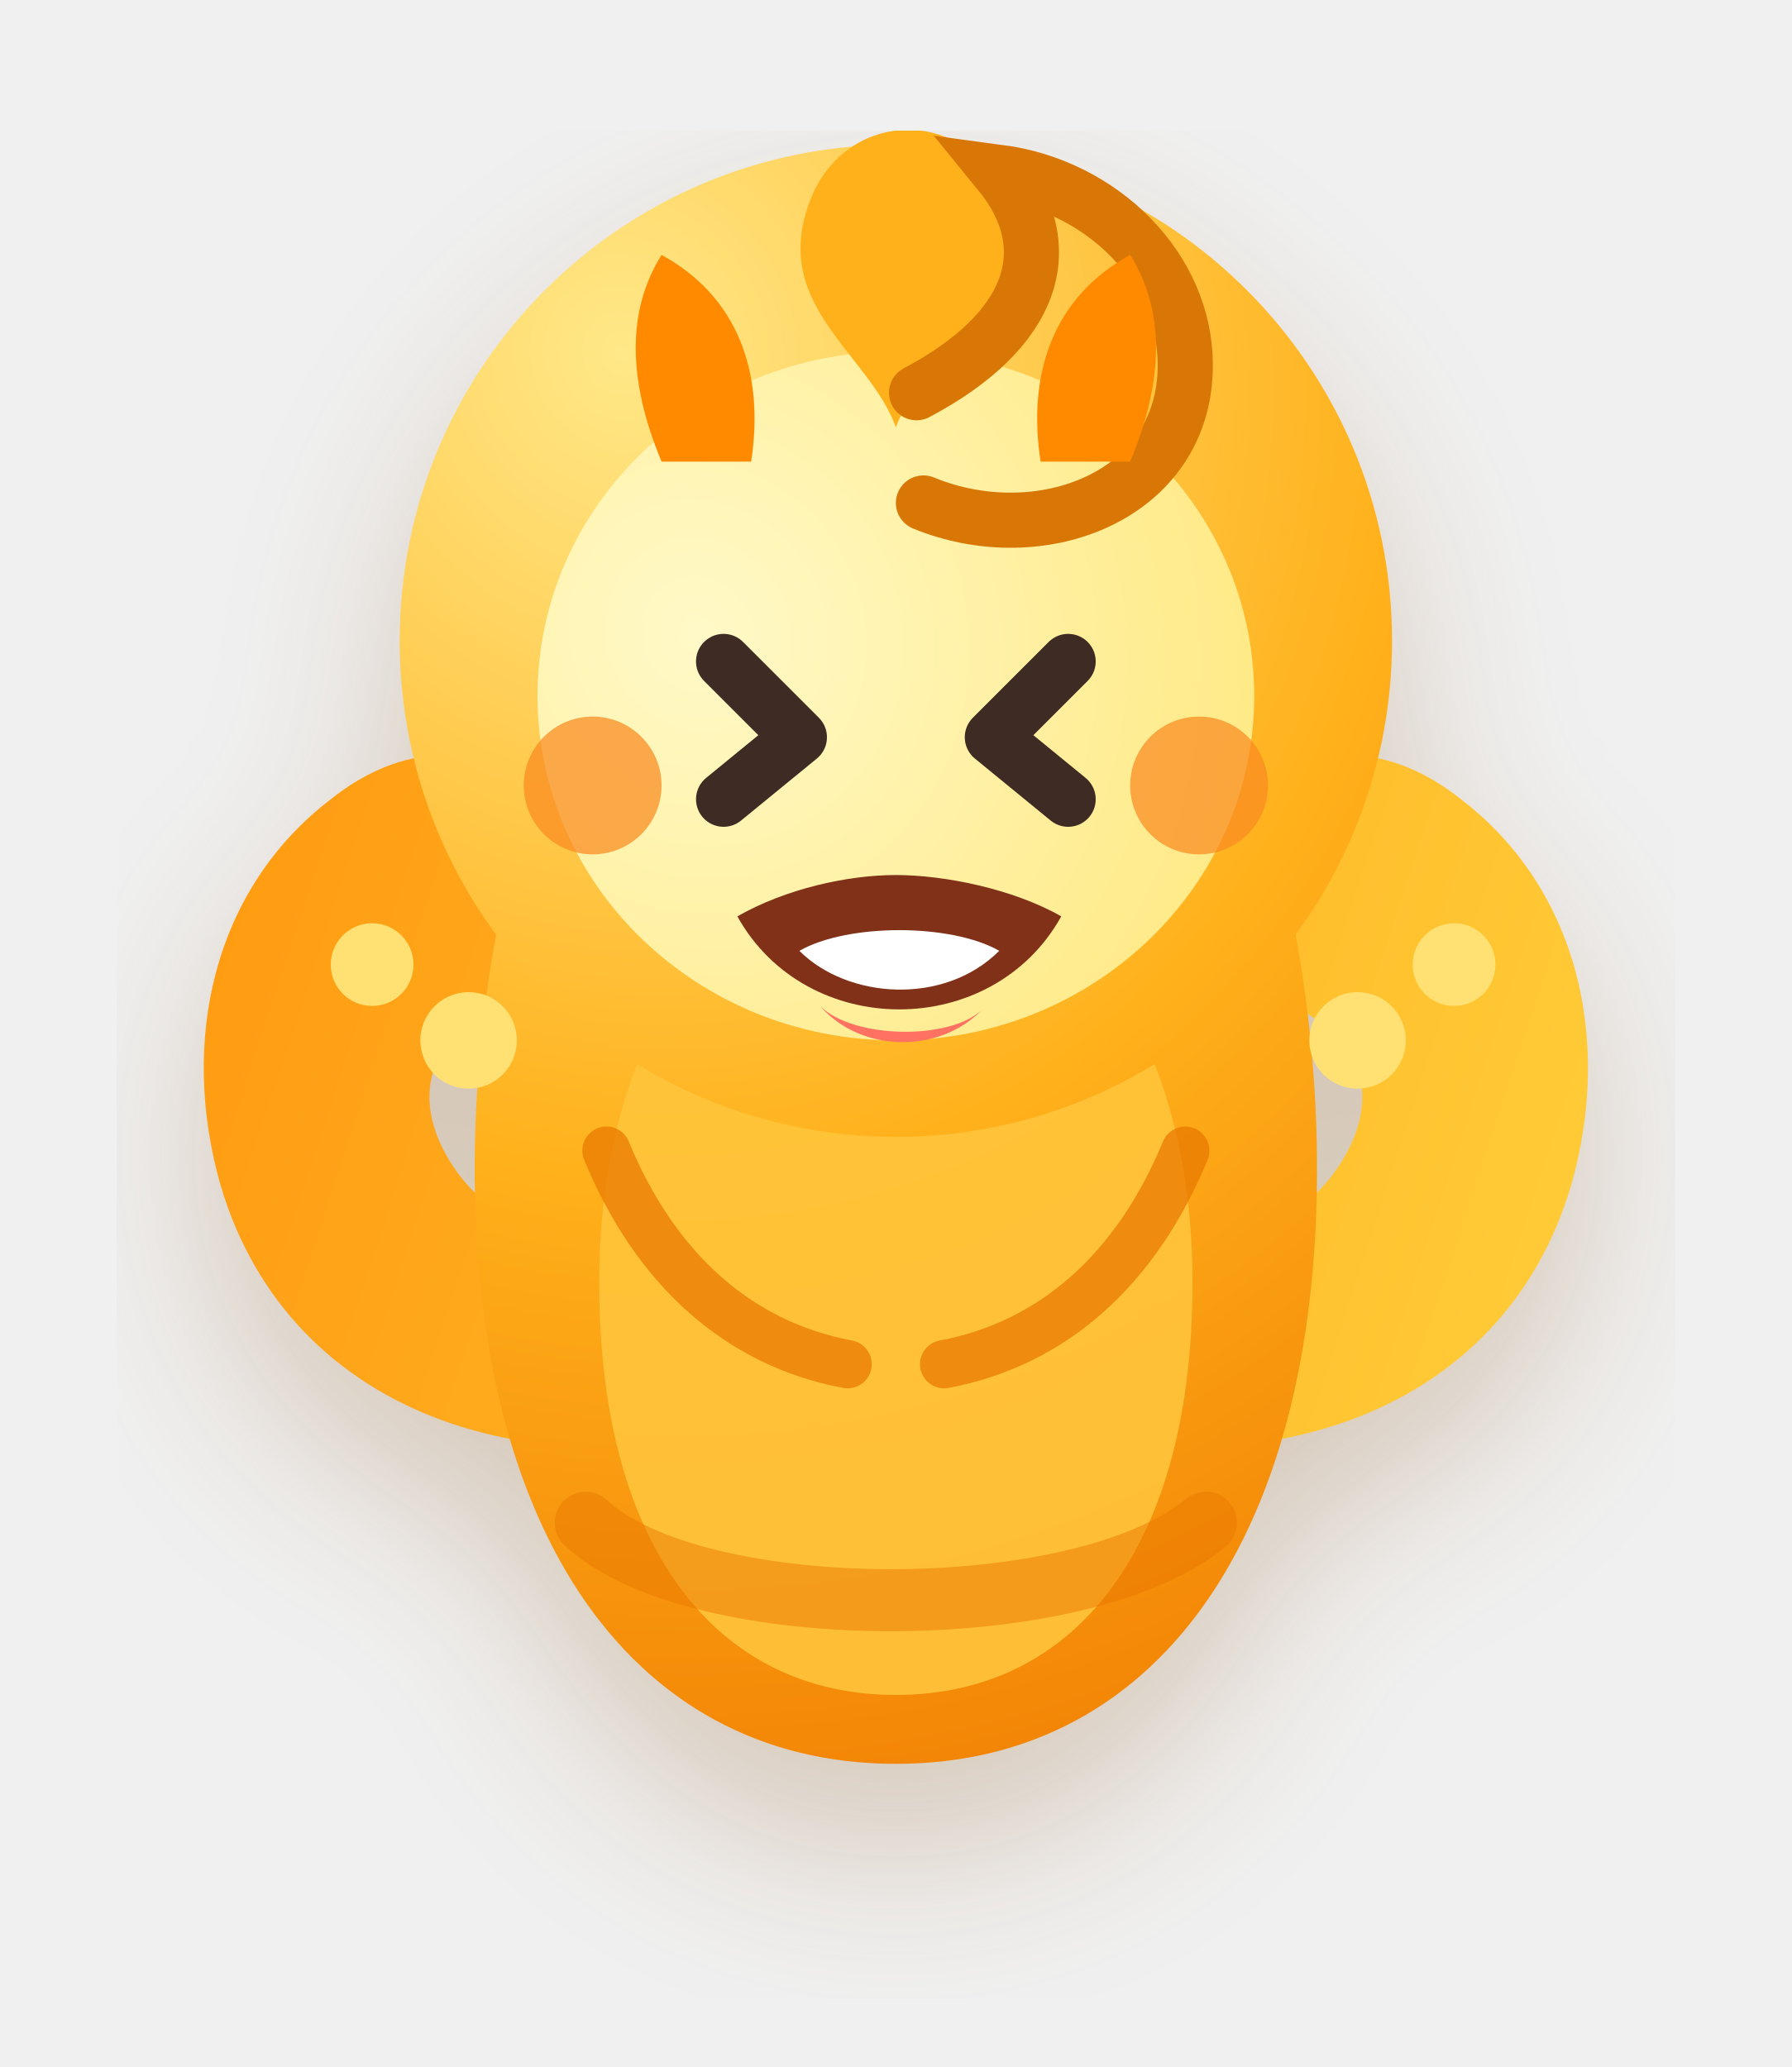
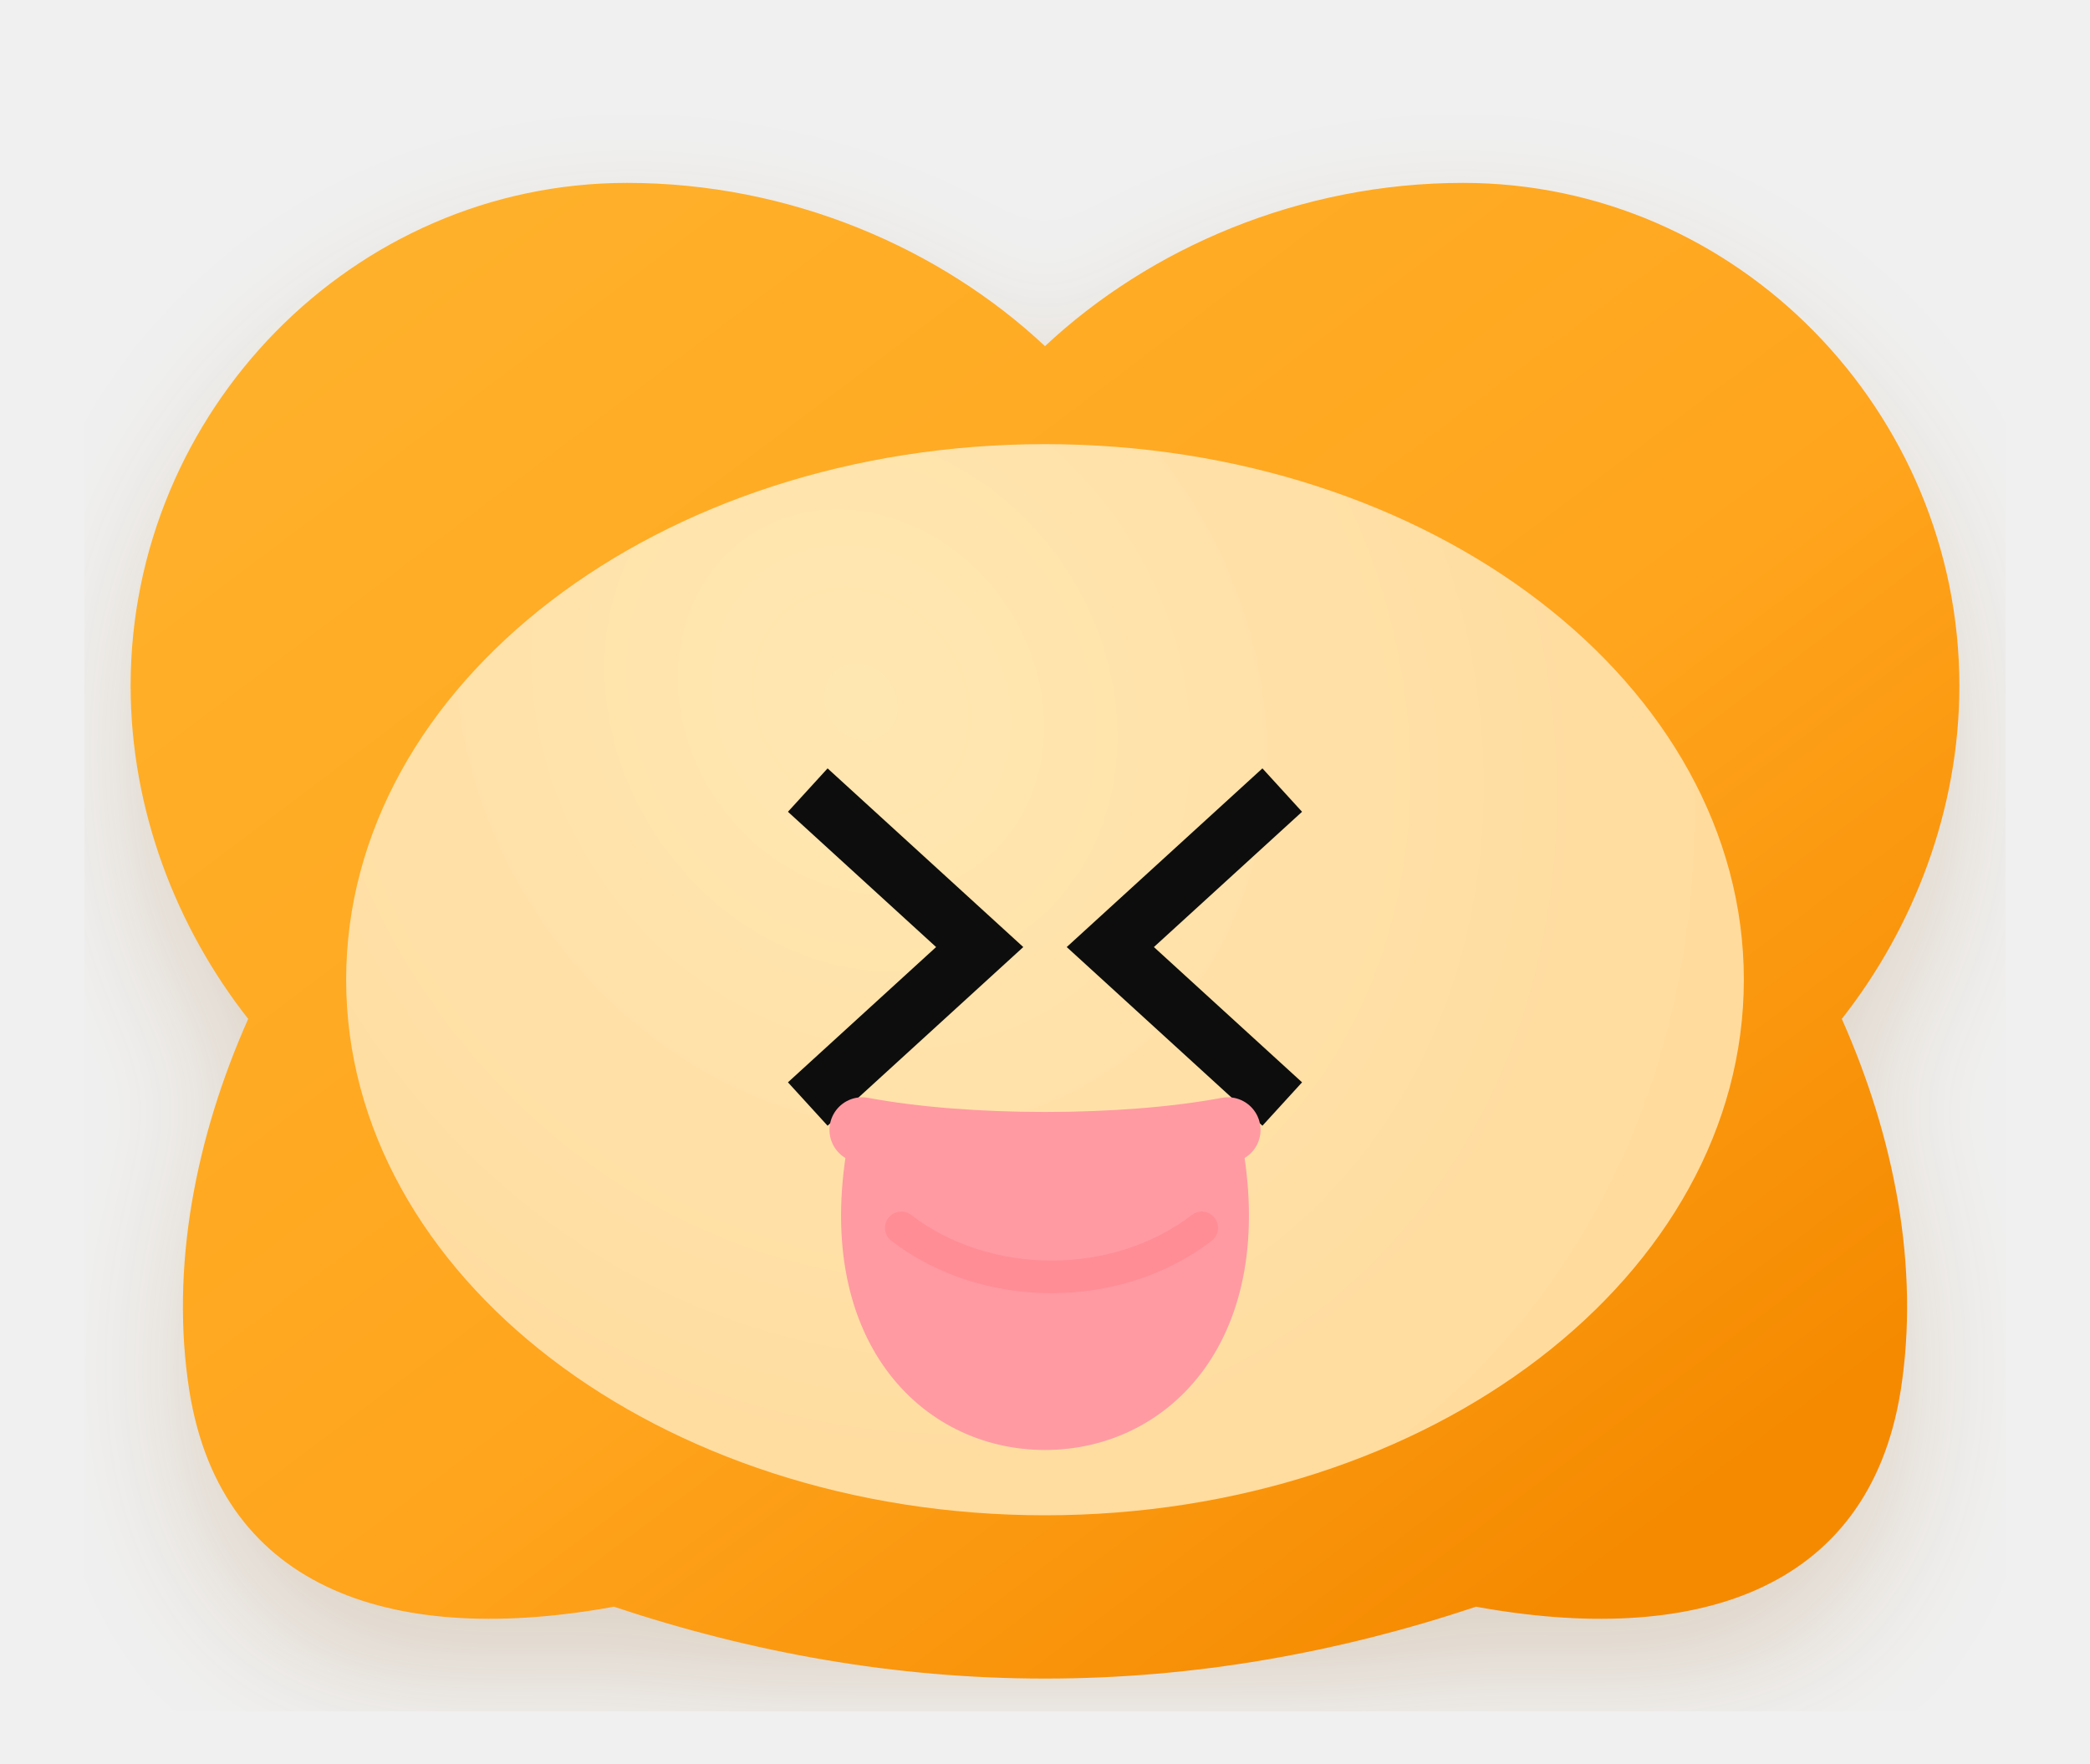
- <svg xmlns="http://www.w3.org/2000/svg" width="260" height="300" viewBox="0 0 260 300" fill="none" role="img" aria-labelledby="title desc">
+ <svg xmlns="http://www.w3.org/2000/svg" width="320" height="270" viewBox="0 0 320 270" fill="none" role="img" aria-labelledby="title desc">
  <defs>
-     <radialGradient id="bodyGradient" cx="0" cy="0" r="1" gradientUnits="userSpaceOnUse" gradientTransform="translate(90 52) rotate(67) scale(232 213)">
-       <stop stop-color="#FFE888" />
-       <stop offset="0.52" stop-color="#FFB11B" />
-       <stop offset="1" stop-color="#F07A00" />
+     <linearGradient id="orange" x1="74" y1="33" x2="236" y2="248" gradientUnits="userSpaceOnUse">
+       <stop stop-color="#FFB02A" />
+       <stop offset="0.58" stop-color="#FFA51D" />
+       <stop offset="1" stop-color="#F58A00" />
+     </linearGradient>
+     <radialGradient id="face" cx="0" cy="0" r="1" gradientUnits="userSpaceOnUse" gradientTransform="translate(132 108) rotate(55) scale(170 151)">
+       <stop stop-color="#FFE7B2" />
+       <stop offset="1" stop-color="#FFD99A" />
    </radialGradient>
-     <radialGradient id="faceGradient" cx="0" cy="0" r="1" gradientUnits="userSpaceOnUse" gradientTransform="translate(101 92) rotate(55) scale(120 112)">
-       <stop stop-color="#FFF9C8" />
-       <stop offset="1" stop-color="#FFE46D" />
-     </radialGradient>
-     <linearGradient id="armGradient" x1="31" y1="137" x2="229" y2="202" gradientUnits="userSpaceOnUse">
-       <stop stop-color="#FF9C12" />
-       <stop offset="1" stop-color="#FFCD38" />
-     </linearGradient>
-     <filter id="softShadow" x="17" y="19" width="226" height="271" filterUnits="userSpaceOnUse" color-interpolation-filters="sRGB">
+     <filter id="shadow" x="13" y="14" width="294" height="248" filterUnits="userSpaceOnUse" color-interpolation-filters="sRGB">
      <feFlood flood-opacity="0" result="BackgroundImageFix" />
      <feColorMatrix in="SourceAlpha" type="matrix" values="0 0 0 0 0 0 0 0 0 0 0 0 0 0 0 0 0 0 127 0" result="hardAlpha" />
-       <feOffset dy="12" />
-       <feGaussianBlur stdDeviation="13" />
-       <feColorMatrix type="matrix" values="0 0 0 0 0.51 0 0 0 0 0.29 0 0 0 0 0.04 0 0 0 0.24 0" />
-       <feBlend mode="normal" in2="BackgroundImageFix" result="effect1_dropShadow_101_2" />
-       <feBlend mode="normal" in="SourceGraphic" in2="effect1_dropShadow_101_2" result="shape" />
+       <feOffset dy="10" />
+       <feGaussianBlur stdDeviation="10" />
+       <feColorMatrix type="matrix" values="0 0 0 0 0.55 0 0 0 0 0.31 0 0 0 0 0.02 0 0 0 0.18 0" />
+       <feBlend mode="normal" in2="BackgroundImageFix" result="effect1_dropShadow_104_6" />
+       <feBlend mode="normal" in="SourceGraphic" in2="effect1_dropShadow_104_6" result="shape" />
    </filter>
  </defs>
-   <g filter="url(#softShadow)">
-     <path d="M32 172C26 151 31 129 48 116C58 108 70 107 78 116C86 125 81 140 69 148C61 153 60 162 67 171C75 181 93 185 111 179L118 205C79 218 42 206 32 172Z" fill="url(#armGradient)" />
-     <path d="M228 172C234 151 229 129 212 116C202 108 190 107 182 116C174 125 179 140 191 148C199 153 200 162 193 171C185 181 167 185 149 179L142 205C181 218 218 206 228 172Z" fill="url(#armGradient)" />
-     <path d="M69 163C71 112 91 70 130 70C169 70 189 112 191 163C193 221 169 256 130 256C91 256 67 221 69 163Z" fill="url(#bodyGradient)" />
-     <path d="M87 183C88 150 104 126 130 126C156 126 172 150 173 183C174 223 157 246 130 246C103 246 86 223 87 183Z" fill="#FFC43B" opacity="0.9" />
-     <circle cx="130" cy="93" r="72" fill="url(#bodyGradient)" />
-     <ellipse cx="130" cy="101" rx="52" ry="50" fill="url(#faceGradient)" />
-     <path d="M118 28C124 15 142 16 146 30C151 45 134 51 130 62C126 51 111 44 118 28Z" fill="#FFB11B" />
-     <path d="M133 57C150 48 154 36 145 25C160 27 172 39 172 53C172 72 151 80 134 73" stroke="#D97706" stroke-width="8" stroke-linecap="round" />
-     <path d="M96 67C91 55 91 45 96 37C107 43 111 54 109 67" fill="#FF8A00" />
-     <path d="M164 67C169 55 169 45 164 37C153 43 149 54 151 67" fill="#FF8A00" />
-     <path d="M105 96L116 107L105 116" stroke="#3E2B23" stroke-width="8" stroke-linecap="round" stroke-linejoin="round" />
-     <path d="M155 96L144 107L155 116" stroke="#3E2B23" stroke-width="8" stroke-linecap="round" stroke-linejoin="round" />
-     <path d="M107 133C117 151 144 151 154 133C147 129 137 127 130 127C123 127 114 129 107 133Z" fill="#823119" />
-     <path d="M116 138C123 145 137 146 145 138C138 134 123 134 116 138Z" fill="#FFFFFF" />
-     <path d="M119 146C125 153 137 153 143 146C139 151 124 151 119 146Z" fill="#FF7262" />
-     <circle cx="86" cy="114" r="10" fill="#F98A20" opacity="0.72" />
-     <circle cx="174" cy="114" r="10" fill="#F98A20" opacity="0.72" />
-     <path d="M88 167C95 184 107 195 123 198" stroke="#E97700" stroke-width="7" stroke-linecap="round" opacity="0.72" />
-     <path d="M172 167C165 184 153 195 137 198" stroke="#E97700" stroke-width="7" stroke-linecap="round" opacity="0.72" />
-     <path d="M85 221C101 236 157 236 175 221" stroke="#E97700" stroke-width="9" stroke-linecap="round" opacity="0.5" />
-     <circle cx="68" cy="151" r="7" fill="#FFE173" />
-     <circle cx="197" cy="151" r="7" fill="#FFE173" />
-     <circle cx="54" cy="140" r="6" fill="#FFE173" />
-     <circle cx="211" cy="140" r="6" fill="#FFE173" />
+   <g filter="url(#shadow)">
+     <path d="M160 53C176 38 199 28 224 28C266 28 300 63 300 105C300 124 293 142 282 156C290 174 294 194 291 213C286 244 259 252 226 246C205 253 183 257 160 257C137 257 115 253 94 246C61 252 34 244 29 213C26 194 30 174 38 156C27 142 20 124 20 105C20 63 54 28 96 28C121 28 144 38 160 53Z" fill="url(#orange)" />
+     <path d="M41 135C39 96 61 53 96 42C122 34 145 43 160 63C175 43 198 34 224 42C259 53 281 96 279 135C276 198 226 239 160 239C94 239 44 198 41 135Z" fill="url(#orange)" />
+     <ellipse cx="160" cy="150" rx="107" ry="82" fill="url(#face)" />
+     <path d="M127 124L150 145L127 166" stroke="#0D0D0D" stroke-width="9" stroke-linecap="square" stroke-linejoin="miter" />
+     <path d="M193 124L170 145L193 166" stroke="#0D0D0D" stroke-width="9" stroke-linecap="square" stroke-linejoin="miter" />
+     <path d="M130 174C146 178 174 178 190 174C196 205 179 222 160 222C141 222 124 205 130 174Z" fill="#FF9AA2" />
+     <path d="M132 173C148 176 172 176 188 173" stroke="#FF9AA2" stroke-width="10" stroke-linecap="round" />
+     <path d="M138 188C151 198 171 198 184 188" stroke="#FF7F8A" stroke-width="5" stroke-linecap="round" opacity="0.5" />
  </g>
</svg>
